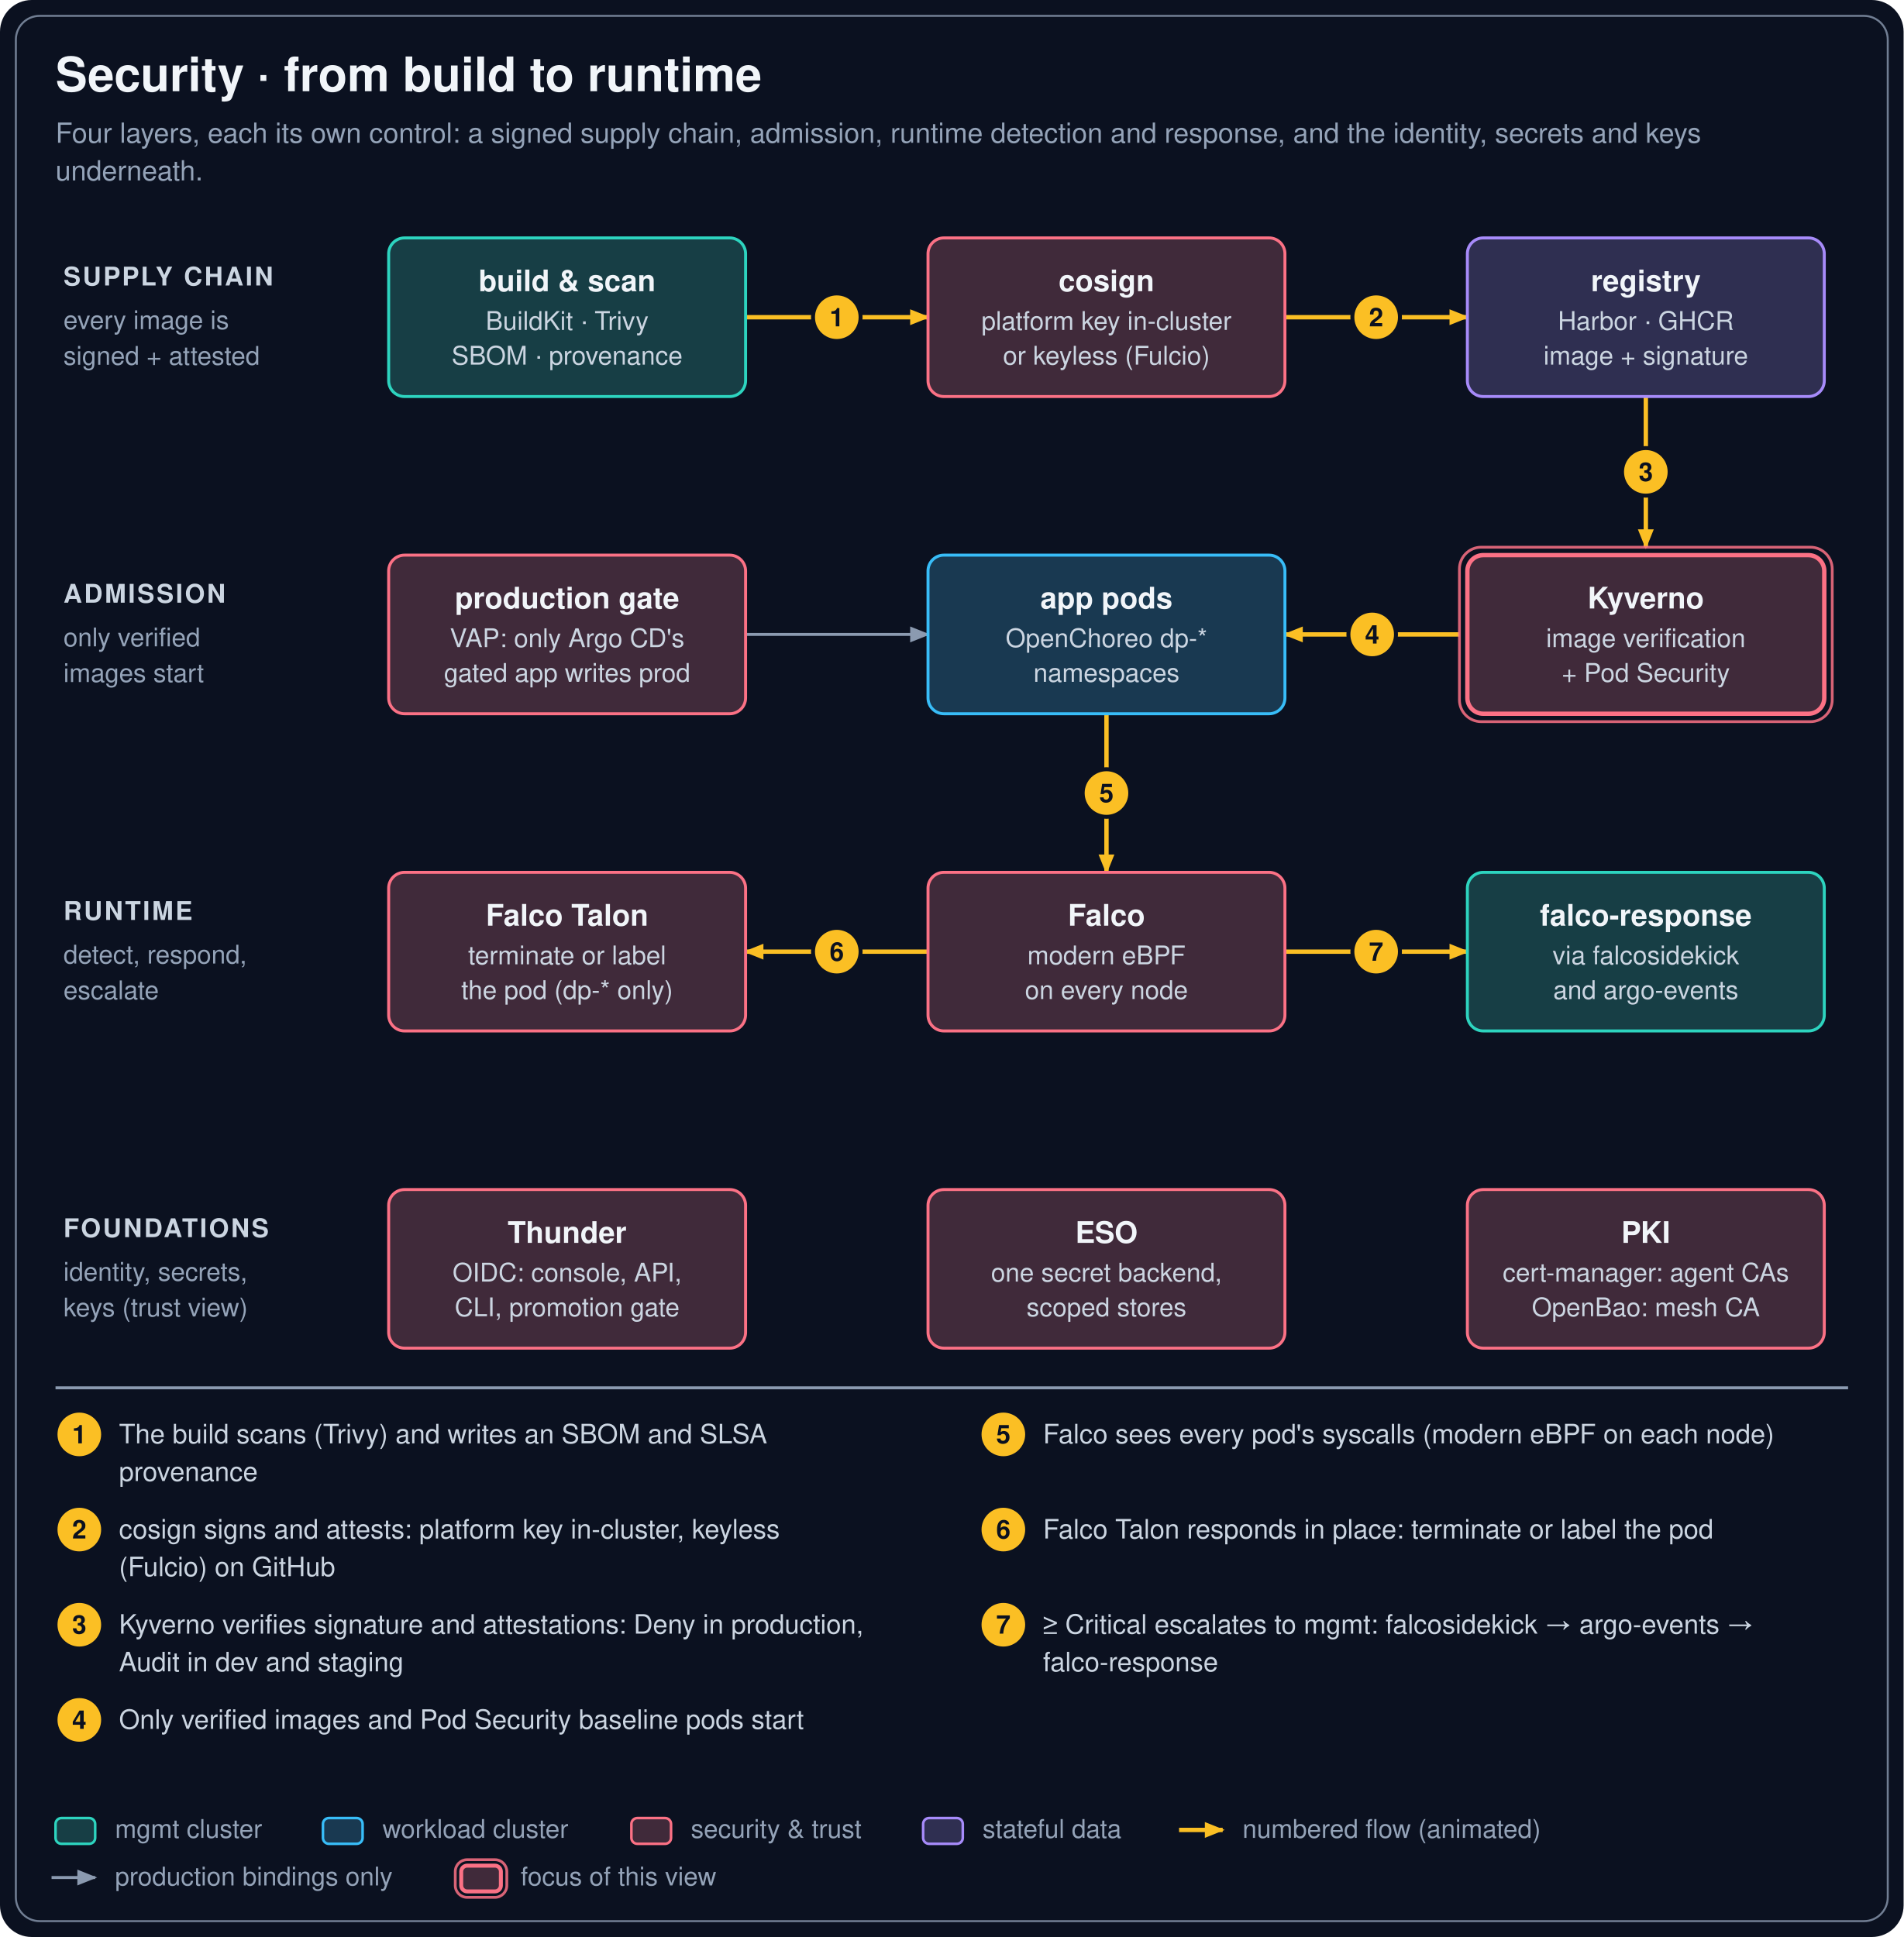
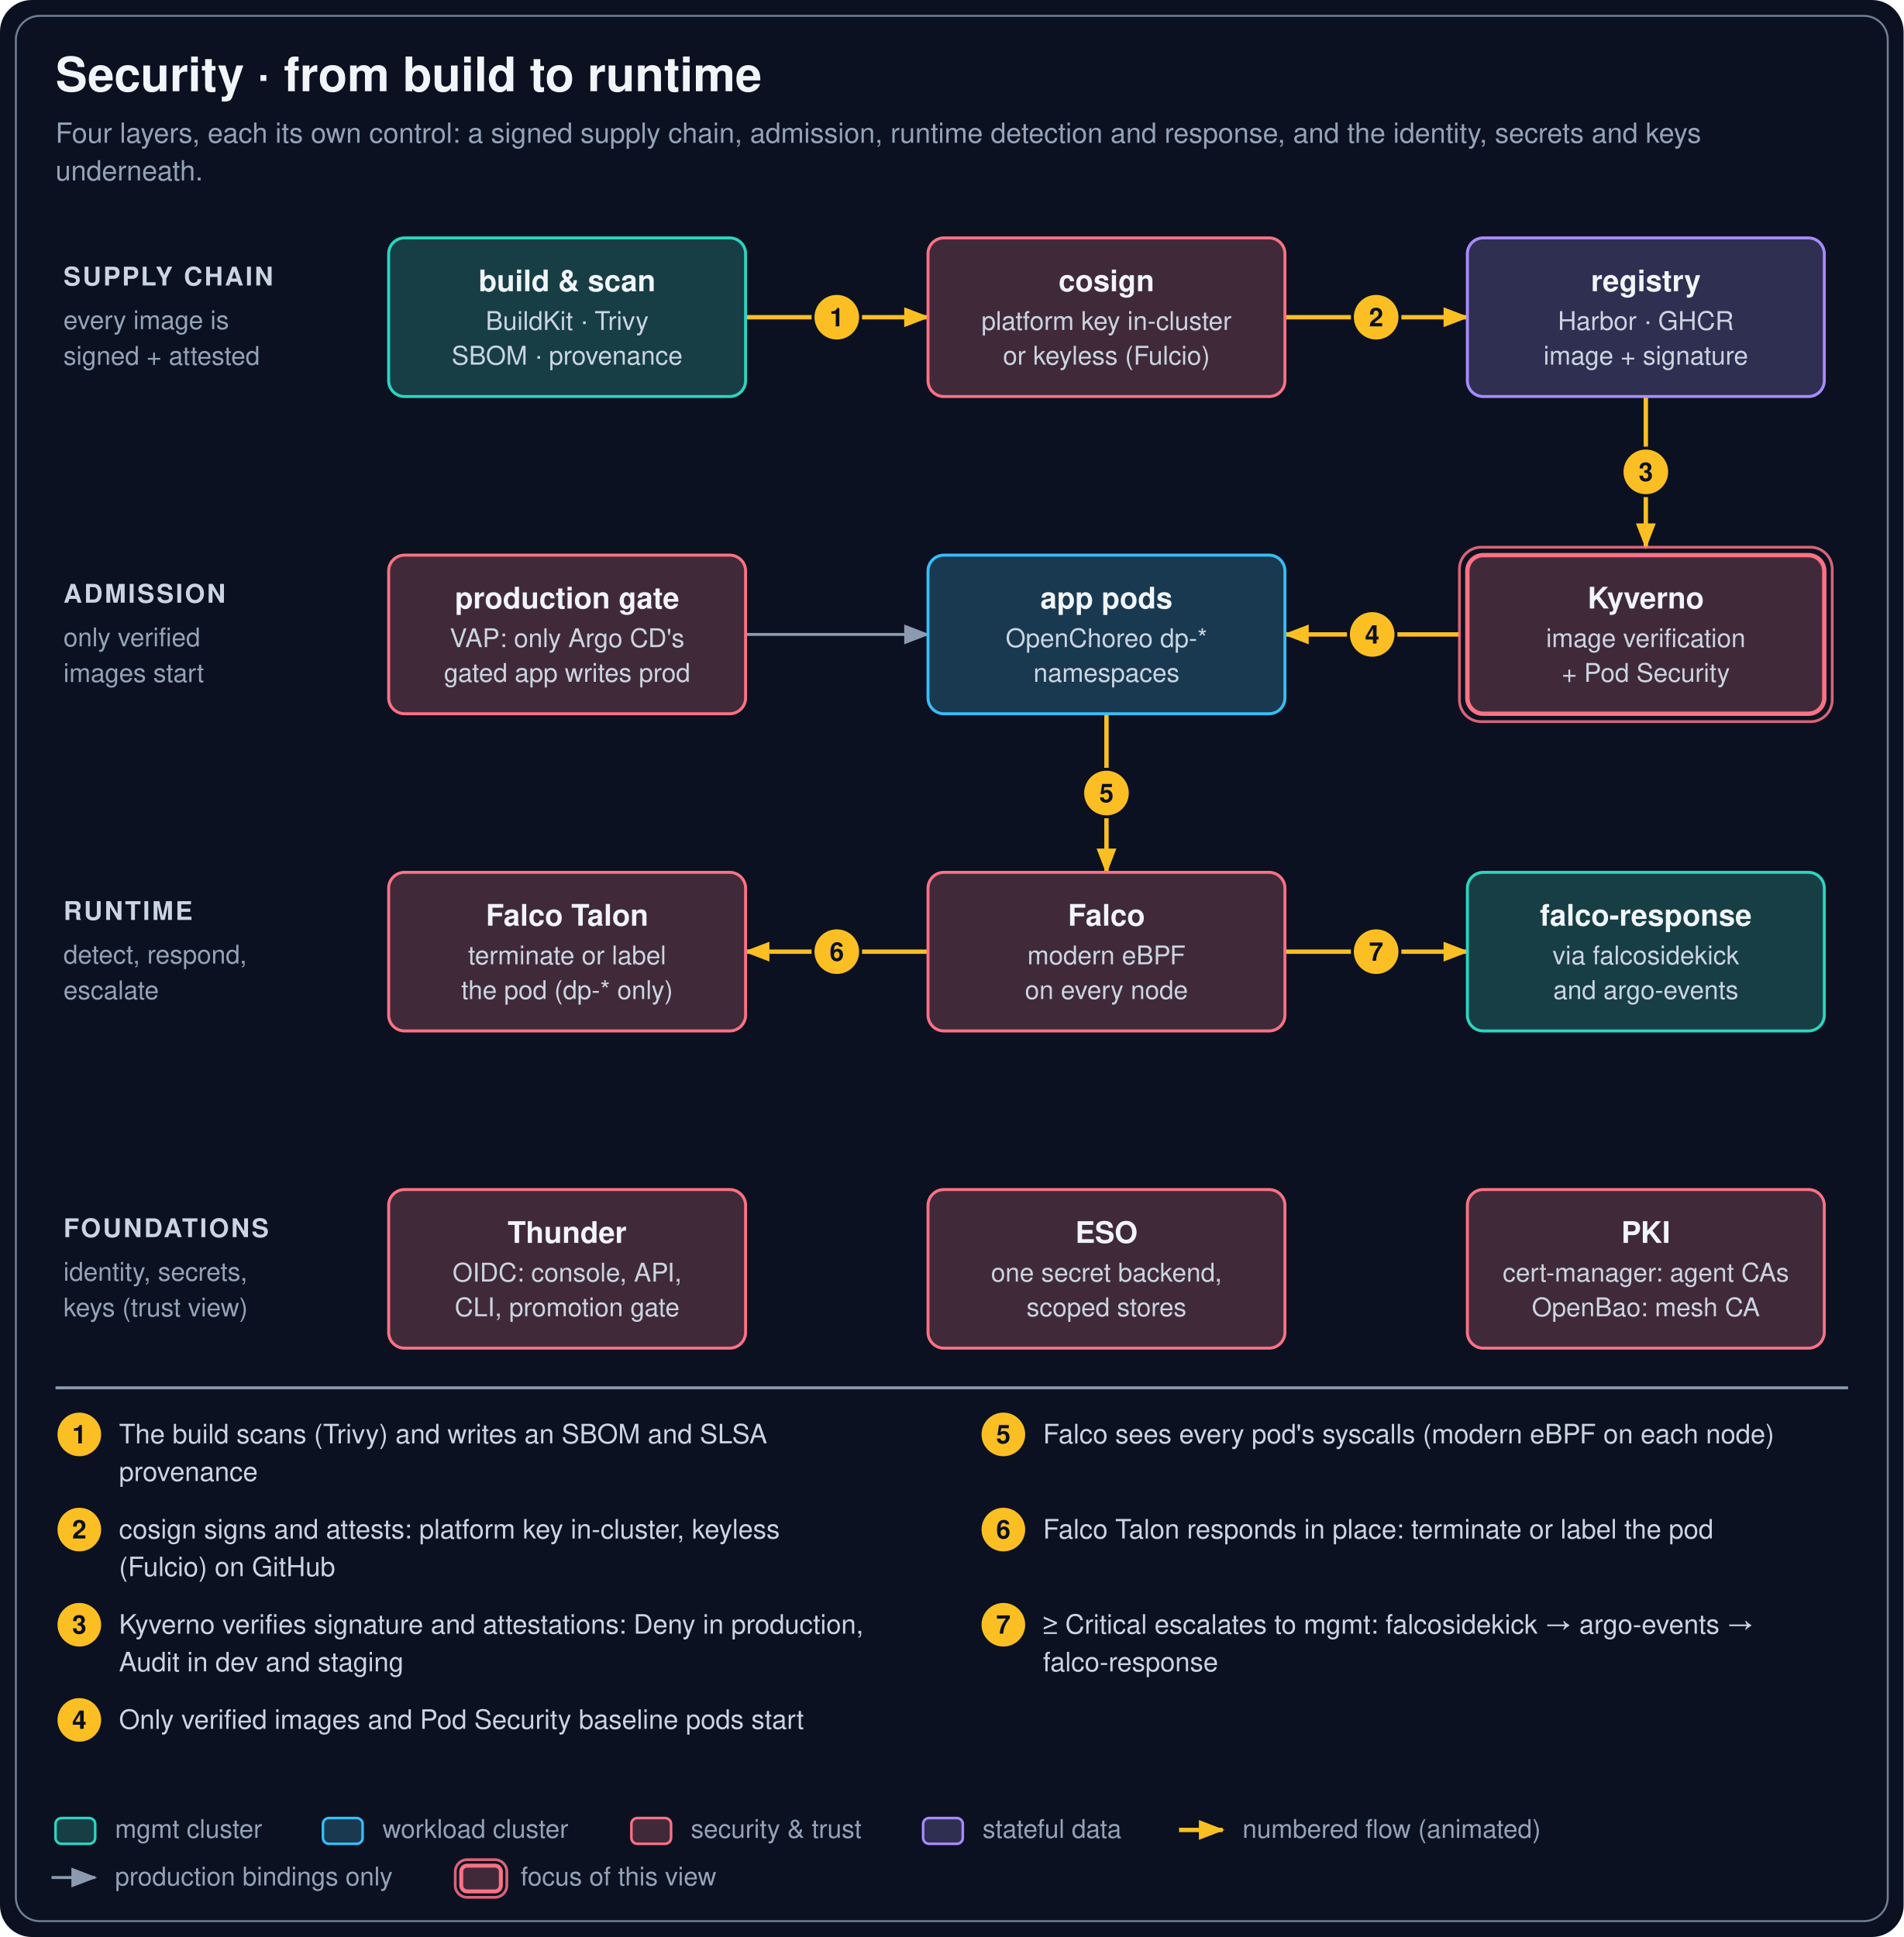
<svg xmlns="http://www.w3.org/2000/svg" width="960" height="977" viewBox="0 0 960 977" role="img" aria-label="Security · from build to runtime">
  <style>.s{font-family:'Segoe UI','Helvetica Neue',Helvetica,Arial,'Liberation Sans',sans-serif}.m{font-family:'JetBrains Mono',SFMono-Regular,Menlo,Consolas,'Liberation Mono',monospace}.fx{fill:none;stroke-width:3.2;stroke-linecap:round;stroke-dasharray:4 10;opacity:0;animation:fxdash .9s linear infinite,fxseq 10.20s linear infinite both}@keyframes fxdash{to{stroke-dashoffset:-14}}@keyframes fxseq{0%{opacity:0}3%{opacity:1}25.9%{opacity:1}30.9%{opacity:0}100%{opacity:0}}@media (prefers-reduced-motion:reduce){.fx{animation:none;opacity:0}}</style>
  <defs>
-     <marker id="ah8b9ab0" markerWidth="10" markerHeight="8" refX="9" refY="4" orient="auto" markerUnits="userSpaceOnUse">
-       <path d="M0,0 L10,4 L0,8 z" fill="#8b9ab0" />
+     <marker id="ah8b9ab0" markerWidth="13" markerHeight="10" refX="12" refY="5" orient="auto" markerUnits="userSpaceOnUse">
+       <path d="M0,0 L13,5 L0,10 z" fill="#8b9ab0" />
    </marker>
-     <marker id="ahfbbf24" markerWidth="10" markerHeight="8" refX="9" refY="4" orient="auto" markerUnits="userSpaceOnUse">
-       <path d="M0,0 L10,4 L0,8 z" fill="#fbbf24" />
+     <marker id="ahfbbf24" markerWidth="13" markerHeight="10" refX="12" refY="5" orient="auto" markerUnits="userSpaceOnUse">
+       <path d="M0,0 L13,5 L0,10 z" fill="#fbbf24" />
    </marker>
  </defs>
  <rect width="960" height="977" rx="16" fill="#0b1120" />
  <rect x="8" y="8" width="944" height="961" rx="12" fill="none" stroke="#8b9ab0" stroke-opacity=".8" />
  <path d="M 376.0 160.0 L 468.0 160.0" fill="none" stroke="#fbbf24" stroke-width="2.2" stroke-linejoin="round" marker-end="url(#ahfbbf24)" />
  <path d="M 648.0 160.0 L 740.0 160.0" fill="none" stroke="#fbbf24" stroke-width="2.2" stroke-linejoin="round" marker-end="url(#ahfbbf24)" />
  <path d="M 830.0 200.0 L 830.0 276.0" fill="none" stroke="#fbbf24" stroke-width="2.2" stroke-linejoin="round" marker-end="url(#ahfbbf24)" />
  <path d="M 376.0 320.0 L 468.0 320.0" fill="none" stroke="#8b9ab0" stroke-width="1.5" stroke-linejoin="round" marker-end="url(#ah8b9ab0)" />
  <path d="M 736.0 320.0 L 648.0 320.0" fill="none" stroke="#fbbf24" stroke-width="2.2" stroke-linejoin="round" marker-end="url(#ahfbbf24)" />
  <path d="M 558.0 360.0 L 558.0 440.0" fill="none" stroke="#fbbf24" stroke-width="2.2" stroke-linejoin="round" marker-end="url(#ahfbbf24)" />
  <path d="M 468.0 480.0 L 376.0 480.0" fill="none" stroke="#fbbf24" stroke-width="2.2" stroke-linejoin="round" marker-end="url(#ahfbbf24)" />
  <path d="M 648.0 480.0 L 740.0 480.0" fill="none" stroke="#fbbf24" stroke-width="2.2" stroke-linejoin="round" marker-end="url(#ahfbbf24)" />
  <path class="fx" d="M 376.0 160.0 L 468.0 160.0" stroke="#fde5a7" style="animation-delay:0s,0.00s" />
  <path class="fx" d="M 648.0 160.0 L 740.0 160.0" stroke="#fde5a7" style="animation-delay:0s,1.10s" />
  <path class="fx" d="M 830.0 200.0 L 830.0 276.0" stroke="#fde5a7" style="animation-delay:0s,2.20s" />
  <path class="fx" d="M 736.0 320.0 L 648.0 320.0" stroke="#fde5a7" style="animation-delay:0s,3.30s" />
  <path class="fx" d="M 558.0 360.0 L 558.0 440.0" stroke="#fde5a7" style="animation-delay:0s,4.40s" />
  <path class="fx" d="M 468.0 480.0 L 376.0 480.0" stroke="#fde5a7" style="animation-delay:0s,5.50s" />
  <path class="fx" d="M 648.0 480.0 L 740.0 480.0" stroke="#fde5a7" style="animation-delay:0s,6.60s" />
  <rect x="196" y="120" width="180" height="80" rx="8" fill="#173e45" stroke="#2dd4bf" stroke-width="1.5" />
  <text class="s" x="286.0" y="146.9" font-size="15" fill="#f1f5f9" font-weight="600" text-anchor="middle">build &amp; scan</text>
  <text class="s" x="286.0" y="166.4" font-size="13" fill="#cbd5e1" text-anchor="middle">BuildKit · Trivy</text>
  <text class="s" x="286.0" y="183.9" font-size="13" fill="#cbd5e1" text-anchor="middle">SBOM · provenance</text>
  <rect x="468" y="120" width="180" height="80" rx="8" fill="#402a3a" stroke="#fb7185" stroke-width="1.5" />
  <text class="s" x="558.0" y="146.9" font-size="15" fill="#f1f5f9" font-weight="600" text-anchor="middle">cosign</text>
  <text class="s" x="558.0" y="166.4" font-size="13" fill="#cbd5e1" text-anchor="middle">platform key in-cluster</text>
  <text class="s" x="558.0" y="183.9" font-size="13" fill="#cbd5e1" text-anchor="middle">or keyless (Fulcio)</text>
  <rect x="740" y="120" width="180" height="80" rx="8" fill="#2f2f51" stroke="#a78bfa" stroke-width="1.5" />
  <text class="s" x="830.0" y="146.9" font-size="15" fill="#f1f5f9" font-weight="600" text-anchor="middle">registry</text>
  <text class="s" x="830.0" y="166.4" font-size="13" fill="#cbd5e1" text-anchor="middle">Harbor · GHCR</text>
  <text class="s" x="830.0" y="183.9" font-size="13" fill="#cbd5e1" text-anchor="middle">image + signature</text>
  <rect x="196" y="280" width="180" height="80" rx="8" fill="#402a3a" stroke="#fb7185" stroke-width="1.5" />
  <text class="s" x="286.0" y="306.9" font-size="15" fill="#f1f5f9" font-weight="600" text-anchor="middle">production gate</text>
  <text class="s" x="286.0" y="326.4" font-size="13" fill="#cbd5e1" text-anchor="middle">VAP: only Argo CD's</text>
  <text class="s" x="286.0" y="343.9" font-size="13" fill="#cbd5e1" text-anchor="middle">gated app writes prod</text>
  <rect x="468" y="280" width="180" height="80" rx="8" fill="#193951" stroke="#38bdf8" stroke-width="1.5" />
  <text class="s" x="558.0" y="306.9" font-size="15" fill="#f1f5f9" font-weight="600" text-anchor="middle">app pods</text>
  <text class="s" x="558.0" y="326.4" font-size="13" fill="#cbd5e1" text-anchor="middle">OpenChoreo dp-*</text>
  <text class="s" x="558.0" y="343.9" font-size="13" fill="#cbd5e1" text-anchor="middle">namespaces</text>
  <rect x="736" y="276" width="188" height="88" rx="11" fill="none" stroke="#fb7185" stroke-opacity=".85" stroke-width="1.4" />
  <rect x="740" y="280" width="180" height="80" rx="8" fill="#402a3a" stroke="#fb7185" stroke-width="2.2" />
  <text class="s" x="830.0" y="306.9" font-size="15" fill="#f1f5f9" font-weight="600" text-anchor="middle">Kyverno</text>
  <text class="s" x="830.0" y="326.4" font-size="13" fill="#cbd5e1" text-anchor="middle">image verification</text>
  <text class="s" x="830.0" y="343.9" font-size="13" fill="#cbd5e1" text-anchor="middle">+ Pod Security</text>
  <rect x="196" y="440" width="180" height="80" rx="8" fill="#402a3a" stroke="#fb7185" stroke-width="1.5" />
  <text class="s" x="286.0" y="466.9" font-size="15" fill="#f1f5f9" font-weight="600" text-anchor="middle">Falco Talon</text>
  <text class="s" x="286.0" y="486.4" font-size="13" fill="#cbd5e1" text-anchor="middle">terminate or label</text>
  <text class="s" x="286.0" y="503.9" font-size="13" fill="#cbd5e1" text-anchor="middle">the pod (dp-* only)</text>
  <rect x="468" y="440" width="180" height="80" rx="8" fill="#402a3a" stroke="#fb7185" stroke-width="1.5" />
  <text class="s" x="558.0" y="466.9" font-size="15" fill="#f1f5f9" font-weight="600" text-anchor="middle">Falco</text>
  <text class="s" x="558.0" y="486.4" font-size="13" fill="#cbd5e1" text-anchor="middle">modern eBPF</text>
  <text class="s" x="558.0" y="503.9" font-size="13" fill="#cbd5e1" text-anchor="middle">on every node</text>
  <rect x="740" y="440" width="180" height="80" rx="8" fill="#173e45" stroke="#2dd4bf" stroke-width="1.5" />
  <text class="s" x="830.0" y="466.9" font-size="15" fill="#f1f5f9" font-weight="600" text-anchor="middle">falco-response</text>
  <text class="s" x="830.0" y="486.4" font-size="13" fill="#cbd5e1" text-anchor="middle">via falcosidekick</text>
  <text class="s" x="830.0" y="503.9" font-size="13" fill="#cbd5e1" text-anchor="middle">and argo-events</text>
  <rect x="196" y="600" width="180" height="80" rx="8" fill="#402a3a" stroke="#fb7185" stroke-width="1.5" />
  <text class="s" x="286.0" y="626.9" font-size="15" fill="#f1f5f9" font-weight="600" text-anchor="middle">Thunder</text>
  <text class="s" x="286.0" y="646.4" font-size="13" fill="#cbd5e1" text-anchor="middle">OIDC: console, API,</text>
  <text class="s" x="286.0" y="663.9" font-size="13" fill="#cbd5e1" text-anchor="middle">CLI, promotion gate</text>
  <rect x="468" y="600" width="180" height="80" rx="8" fill="#402a3a" stroke="#fb7185" stroke-width="1.5" />
  <text class="s" x="558.0" y="626.9" font-size="15" fill="#f1f5f9" font-weight="600" text-anchor="middle">ESO</text>
  <text class="s" x="558.0" y="646.4" font-size="13" fill="#cbd5e1" text-anchor="middle">one secret backend,</text>
  <text class="s" x="558.0" y="663.9" font-size="13" fill="#cbd5e1" text-anchor="middle">scoped stores</text>
  <rect x="740" y="600" width="180" height="80" rx="8" fill="#402a3a" stroke="#fb7185" stroke-width="1.5" />
  <text class="s" x="830.0" y="626.9" font-size="15" fill="#f1f5f9" font-weight="600" text-anchor="middle">PKI</text>
  <text class="s" x="830.0" y="646.4" font-size="13" fill="#cbd5e1" text-anchor="middle">cert-manager: agent CAs</text>
  <text class="s" x="830.0" y="663.9" font-size="13" fill="#cbd5e1" text-anchor="middle">OpenBao: mesh CA</text>
  <text class="s" x="28.0" y="46.0" font-size="24" fill="#f1f5f9" font-weight="700">Security · from build to runtime</text>
  <text class="s" x="28.0" y="72.0" font-size="14" fill="#94a3b8">Four layers, each its own control: a signed supply chain, admission, runtime detection and response, and the identity, secrets and keys</text>
  <text class="s" x="28.0" y="91.0" font-size="14" fill="#94a3b8">underneath.</text>
  <text class="s" x="32.0" y="144.0" font-size="13" fill="#cbd5e1" font-weight="700" letter-spacing="1.0">SUPPLY CHAIN</text>
  <text class="s" x="32.0" y="166.0" font-size="13" fill="#94a3b8">every image is</text>
  <text class="s" x="32.0" y="184.0" font-size="13" fill="#94a3b8">signed + attested</text>
  <text class="s" x="32.0" y="304.0" font-size="13" fill="#cbd5e1" font-weight="700" letter-spacing="1.0">ADMISSION</text>
  <text class="s" x="32.0" y="326.0" font-size="13" fill="#94a3b8">only verified</text>
  <text class="s" x="32.0" y="344.0" font-size="13" fill="#94a3b8">images start</text>
  <text class="s" x="32.0" y="464.0" font-size="13" fill="#cbd5e1" font-weight="700" letter-spacing="1.0">RUNTIME</text>
  <text class="s" x="32.0" y="486.0" font-size="13" fill="#94a3b8">detect, respond,</text>
  <text class="s" x="32.0" y="504.0" font-size="13" fill="#94a3b8">escalate</text>
  <text class="s" x="32.0" y="624.0" font-size="13" fill="#cbd5e1" font-weight="700" letter-spacing="1.0">FOUNDATIONS</text>
  <text class="s" x="32.0" y="646.0" font-size="13" fill="#94a3b8">identity, secrets,</text>
  <text class="s" x="32.0" y="664.0" font-size="13" fill="#94a3b8">keys (trust view)</text>
-   <circle cx="422.0" cy="160.0" r="12" fill="#fbbf24" stroke="#0b1120" stroke-width="2" />
+   <circle cx="422.0" cy="160.0" r="12" fill="#fbbf24" stroke="#0b1120" stroke-width="1.5" />
  <text class="s" x="422.0" y="164.6" font-size="13" font-weight="700" fill="#0b1120" text-anchor="middle">1</text>
-   <circle cx="694.0" cy="160.0" r="12" fill="#fbbf24" stroke="#0b1120" stroke-width="2" />
+   <circle cx="694.0" cy="160.0" r="12" fill="#fbbf24" stroke="#0b1120" stroke-width="1.5" />
  <text class="s" x="694.0" y="164.6" font-size="13" font-weight="700" fill="#0b1120" text-anchor="middle">2</text>
-   <circle cx="830.0" cy="238.0" r="12" fill="#fbbf24" stroke="#0b1120" stroke-width="2" />
+   <circle cx="830.0" cy="238.0" r="12" fill="#fbbf24" stroke="#0b1120" stroke-width="1.5" />
  <text class="s" x="830.0" y="242.6" font-size="13" font-weight="700" fill="#0b1120" text-anchor="middle">3</text>
-   <circle cx="692.0" cy="320.0" r="12" fill="#fbbf24" stroke="#0b1120" stroke-width="2" />
+   <circle cx="692.0" cy="320.0" r="12" fill="#fbbf24" stroke="#0b1120" stroke-width="1.5" />
  <text class="s" x="692.0" y="324.6" font-size="13" font-weight="700" fill="#0b1120" text-anchor="middle">4</text>
-   <circle cx="558.0" cy="400.0" r="12" fill="#fbbf24" stroke="#0b1120" stroke-width="2" />
+   <circle cx="558.0" cy="400.0" r="12" fill="#fbbf24" stroke="#0b1120" stroke-width="1.5" />
  <text class="s" x="558.0" y="404.6" font-size="13" font-weight="700" fill="#0b1120" text-anchor="middle">5</text>
-   <circle cx="422.0" cy="480.0" r="12" fill="#fbbf24" stroke="#0b1120" stroke-width="2" />
+   <circle cx="422.0" cy="480.0" r="12" fill="#fbbf24" stroke="#0b1120" stroke-width="1.5" />
  <text class="s" x="422.0" y="484.6" font-size="13" font-weight="700" fill="#0b1120" text-anchor="middle">6</text>
-   <circle cx="694.0" cy="480.0" r="12" fill="#fbbf24" stroke="#0b1120" stroke-width="2" />
+   <circle cx="694.0" cy="480.0" r="12" fill="#fbbf24" stroke="#0b1120" stroke-width="1.5" />
  <text class="s" x="694.0" y="484.6" font-size="13" font-weight="700" fill="#0b1120" text-anchor="middle">7</text>
  <line x1="28" y1="700" x2="932" y2="700" stroke="#8b9ab0" stroke-width="1.5" />
  <circle cx="40.0" cy="723.5" r="11" fill="#fbbf24" />
  <text class="s" x="40.0" y="728" font-size="13" font-weight="700" fill="#0b1120" text-anchor="middle">1</text>
  <text class="s" x="60.0" y="728.0" font-size="13.5" fill="#cbd5e1">The build scans (Trivy) and writes an SBOM and SLSA</text>
  <text class="s" x="60.0" y="747.0" font-size="13.5" fill="#cbd5e1">provenance</text>
  <circle cx="506.0" cy="723.5" r="11" fill="#fbbf24" />
  <text class="s" x="506.0" y="728" font-size="13" font-weight="700" fill="#0b1120" text-anchor="middle">5</text>
  <text class="s" x="526.0" y="728.0" font-size="13.5" fill="#cbd5e1">Falco sees every pod's syscalls (modern eBPF on each node)</text>
  <circle cx="40.0" cy="771.5" r="11" fill="#fbbf24" />
  <text class="s" x="40.0" y="776" font-size="13" font-weight="700" fill="#0b1120" text-anchor="middle">2</text>
  <text class="s" x="60.0" y="776.0" font-size="13.5" fill="#cbd5e1">cosign signs and attests: platform key in-cluster, keyless</text>
  <text class="s" x="60.0" y="795.0" font-size="13.5" fill="#cbd5e1">(Fulcio) on GitHub</text>
  <circle cx="506.0" cy="771.5" r="11" fill="#fbbf24" />
  <text class="s" x="506.0" y="776" font-size="13" font-weight="700" fill="#0b1120" text-anchor="middle">6</text>
  <text class="s" x="526.0" y="776.0" font-size="13.5" fill="#cbd5e1">Falco Talon responds in place: terminate or label the pod</text>
  <circle cx="40.0" cy="819.5" r="11" fill="#fbbf24" />
  <text class="s" x="40.0" y="824" font-size="13" font-weight="700" fill="#0b1120" text-anchor="middle">3</text>
  <text class="s" x="60.0" y="824.0" font-size="13.5" fill="#cbd5e1">Kyverno verifies signature and attestations: Deny in production,</text>
  <text class="s" x="60.0" y="843.0" font-size="13.5" fill="#cbd5e1">Audit in dev and staging</text>
  <circle cx="506.0" cy="819.5" r="11" fill="#fbbf24" />
  <text class="s" x="506.0" y="824" font-size="13" font-weight="700" fill="#0b1120" text-anchor="middle">7</text>
  <text class="s" x="526.0" y="824.0" font-size="13.5" fill="#cbd5e1">≥ Critical escalates to mgmt: falcosidekick → argo-events →</text>
  <text class="s" x="526.0" y="843.0" font-size="13.5" fill="#cbd5e1">falco-response</text>
  <circle cx="40.0" cy="867.5" r="11" fill="#fbbf24" />
  <text class="s" x="40.0" y="872" font-size="13" font-weight="700" fill="#0b1120" text-anchor="middle">4</text>
  <text class="s" x="60.0" y="872.0" font-size="13.5" fill="#cbd5e1">Only verified images and Pod Security baseline pods start</text>
  <rect x="28" y="917" width="20" height="13" rx="3" fill="#173e45" stroke="#2dd4bf" stroke-width="1.3" />
  <text class="s" x="58.0" y="927.0" font-size="13" fill="#94a3b8">mgmt cluster</text>
  <rect x="162.863" y="917" width="20" height="13" rx="3" fill="#193951" stroke="#38bdf8" stroke-width="1.3" />
  <text class="s" x="192.9" y="927.0" font-size="13" fill="#94a3b8">workload cluster</text>
  <rect x="318.41" y="917" width="20" height="13" rx="3" fill="#402a3a" stroke="#fb7185" stroke-width="1.3" />
  <text class="s" x="348.4" y="927.0" font-size="13" fill="#94a3b8">security &amp; trust</text>
  <rect x="465.537" y="917" width="20" height="13" rx="3" fill="#2f2f51" stroke="#a78bfa" stroke-width="1.3" />
  <text class="s" x="495.5" y="927.0" font-size="13" fill="#94a3b8">stateful data</text>
  <path d="M 594.61 923 L 616.61 923" stroke="#fbbf24" stroke-width="2.2" marker-end="url(#ahfbbf24)" />
  <path class="fx" d="M 594.61 923 L 616.61 923" stroke="#fde5a7" style="animation-delay:0s,0.00s" />
  <text class="s" x="626.6" y="927.0" font-size="13" fill="#94a3b8">numbered flow (animated)</text>
  <path d="M 26 947 L 48 947" stroke="#8b9ab0" stroke-width="1.5" marker-end="url(#ah8b9ab0)" />
  <text class="s" x="58.0" y="951.0" font-size="13" fill="#94a3b8">production bindings only</text>
  <rect x="229.59" y="938" width="26" height="19" rx="6" fill="none" stroke="#fb7185" stroke-opacity=".85" stroke-width="1.4" />
  <rect x="232.59" y="941" width="20" height="13" rx="3" fill="#402a3a" stroke="#fb7185" stroke-width="2" />
  <text class="s" x="262.6" y="951.0" font-size="13" fill="#94a3b8">focus of this view</text>
</svg>
